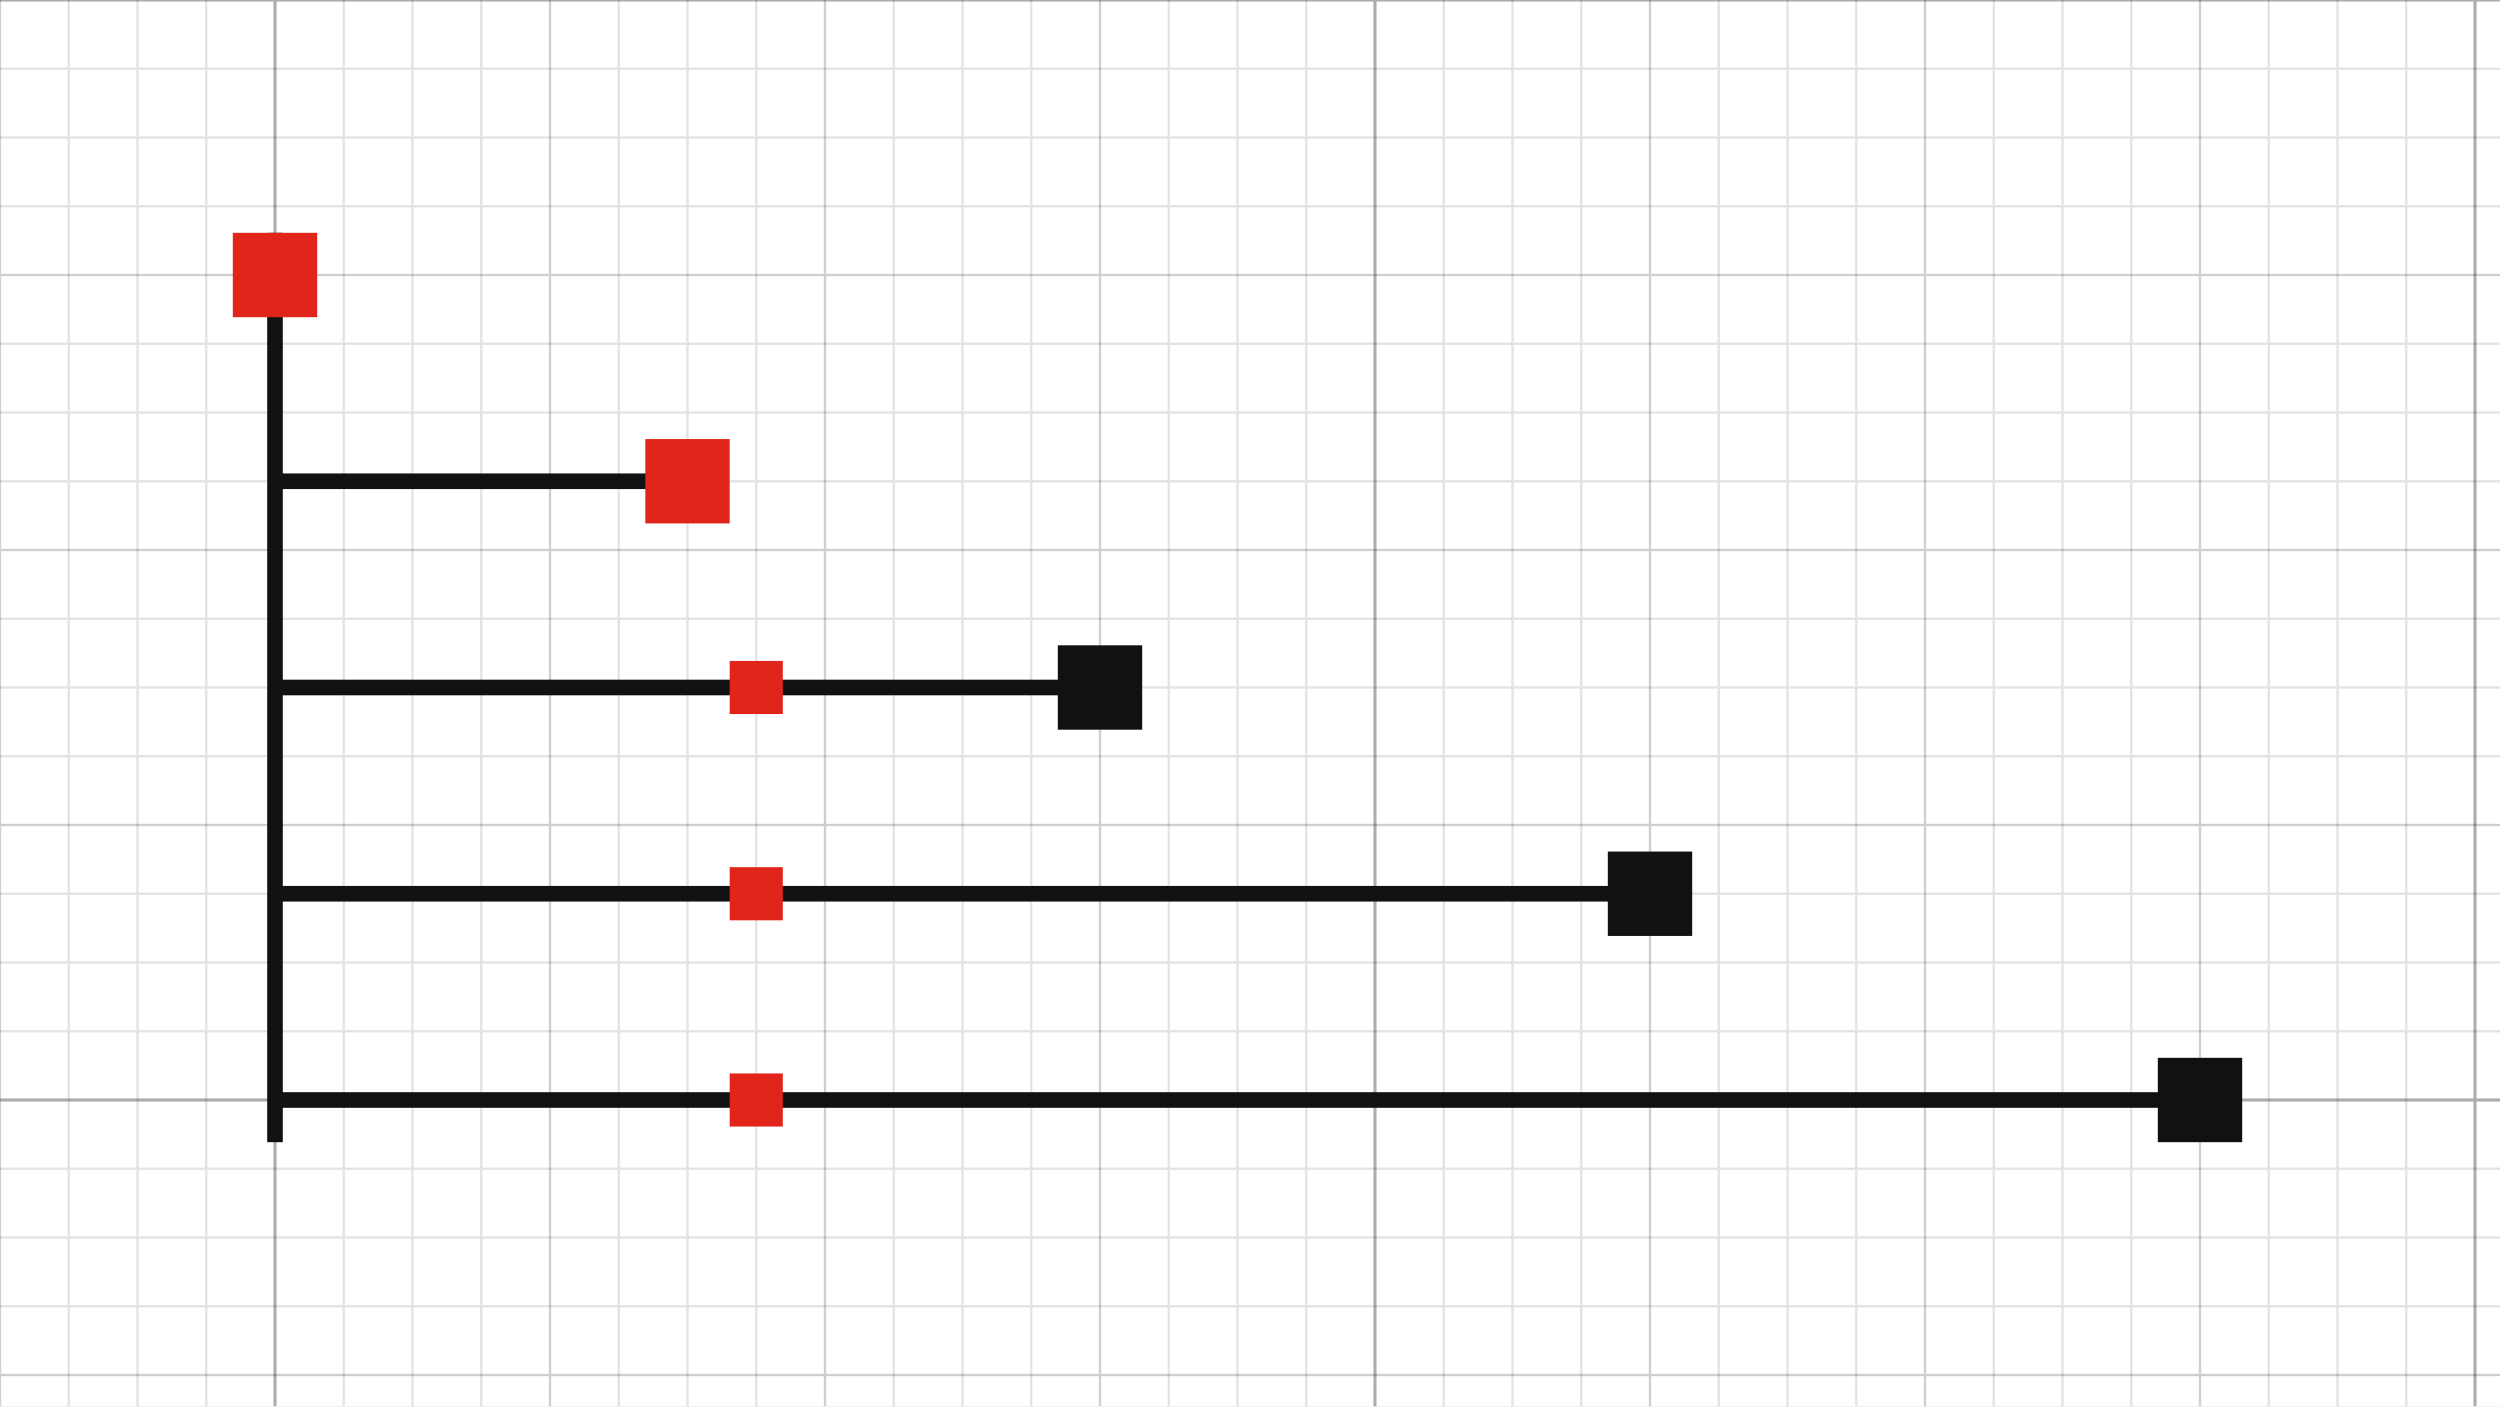
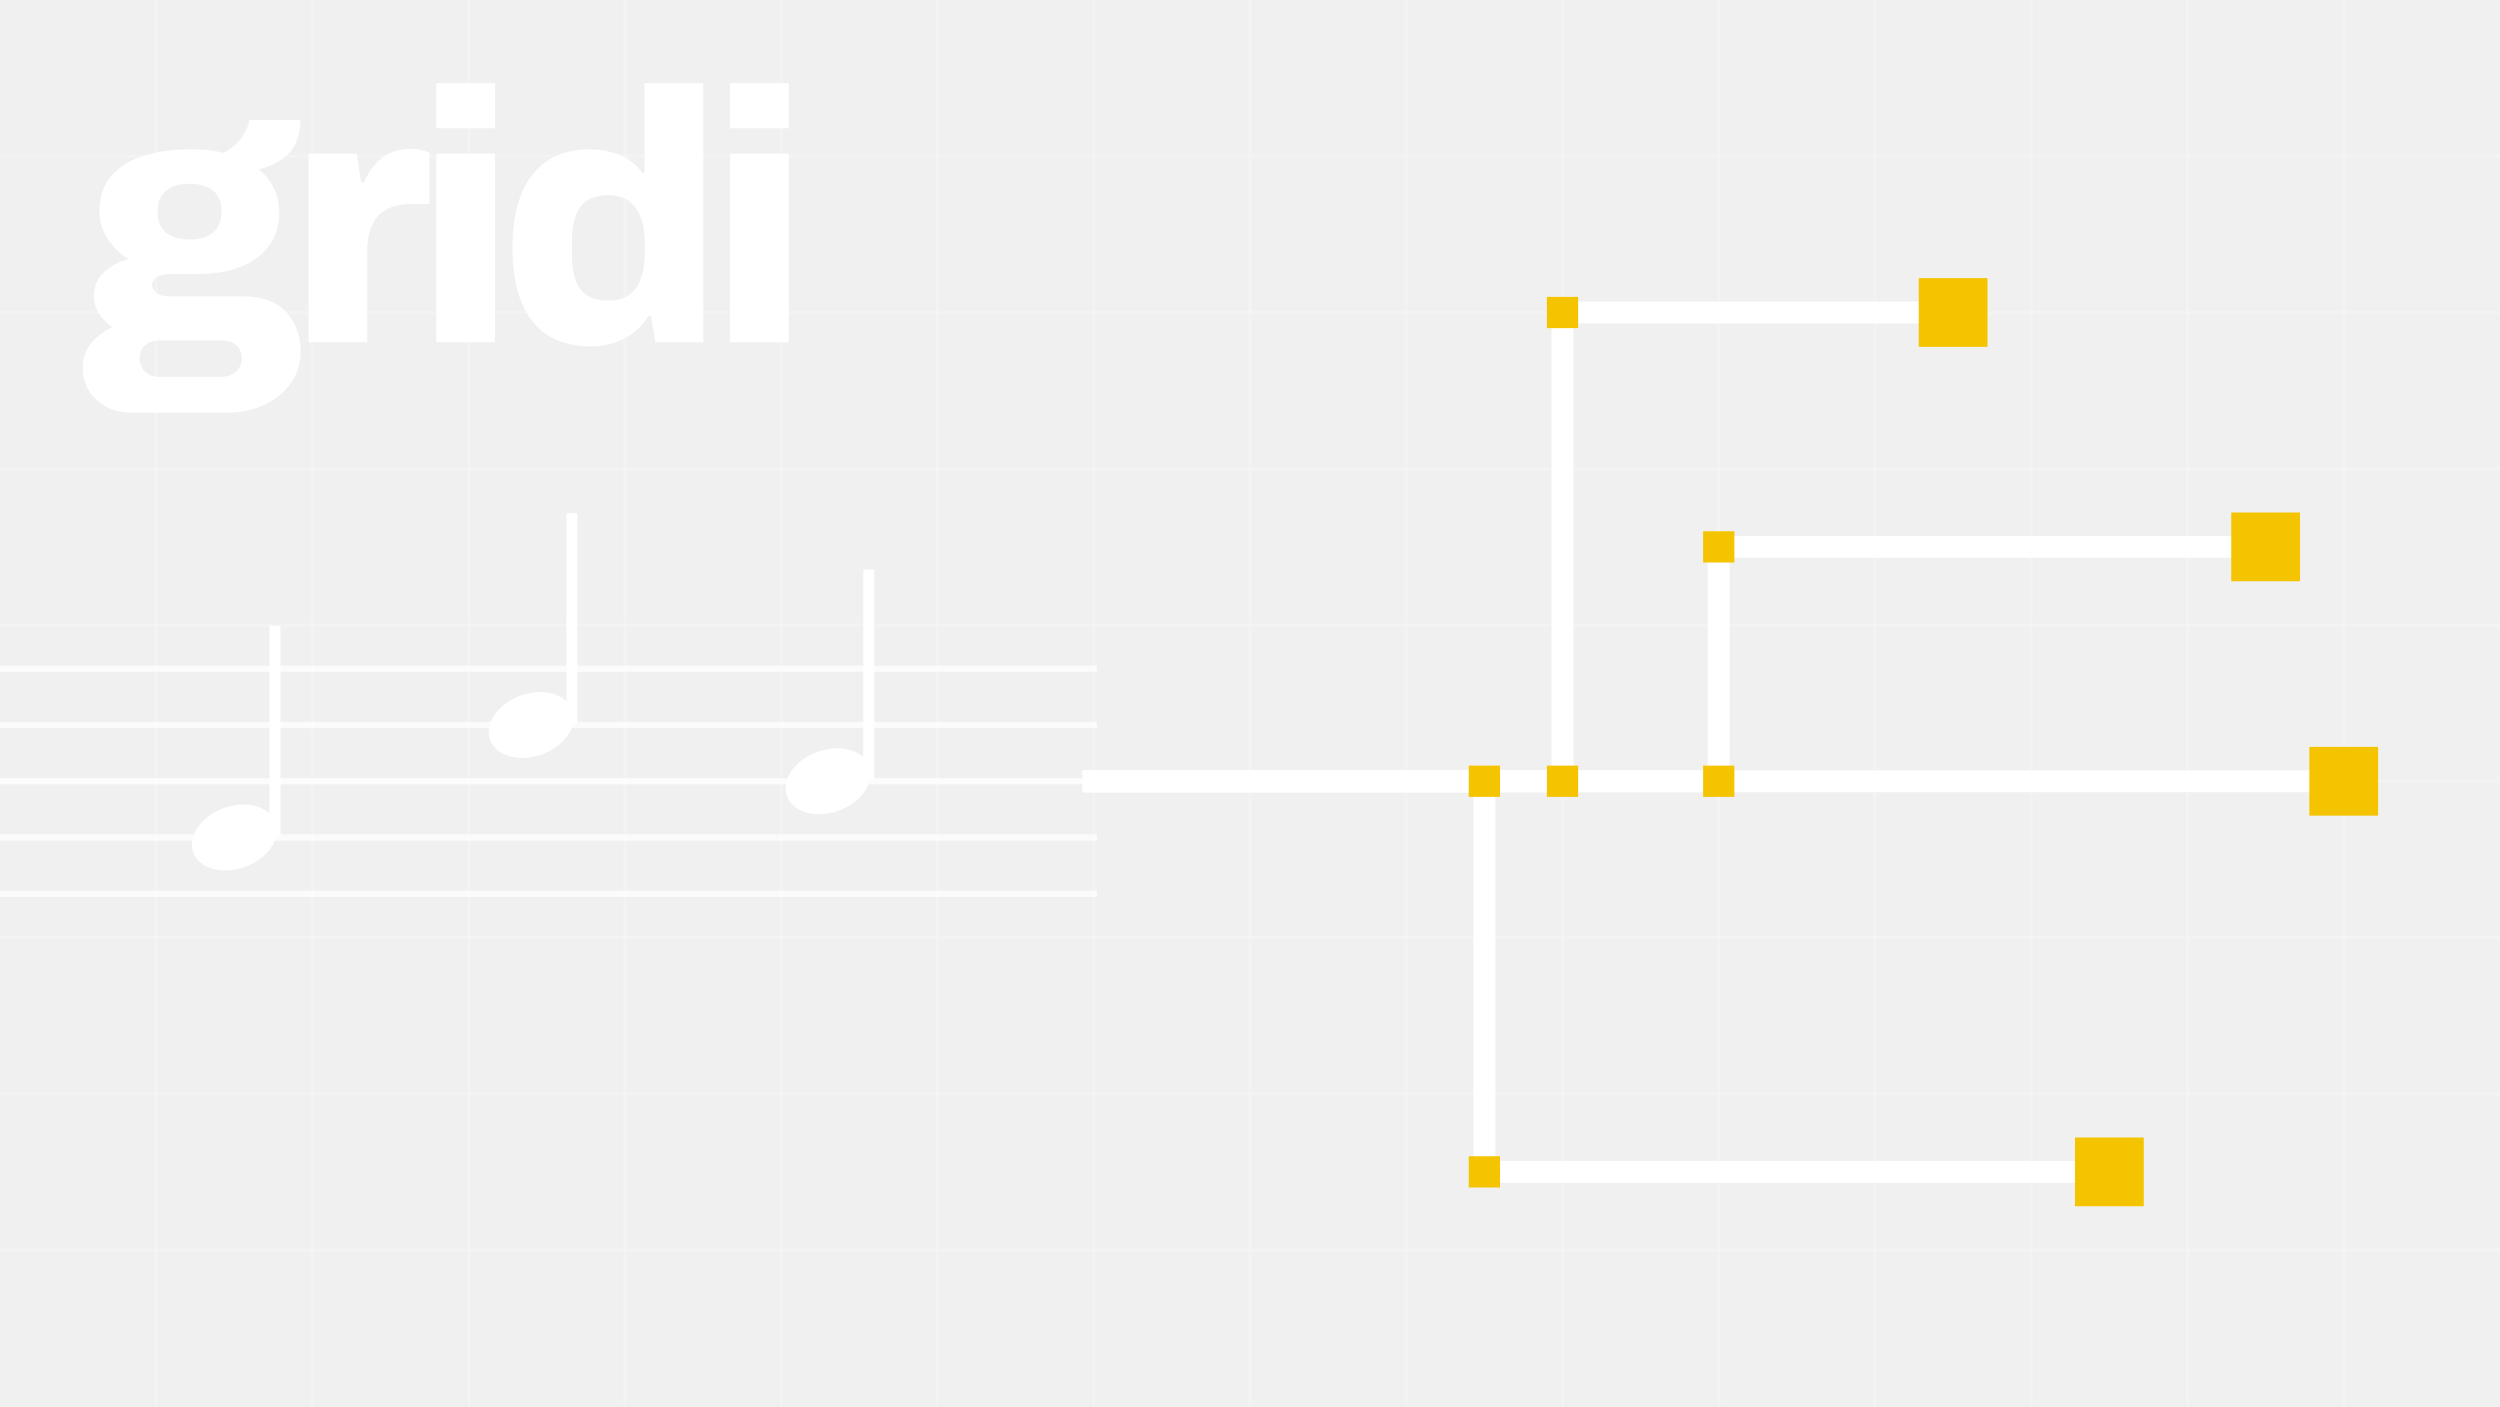
- <svg xmlns="http://www.w3.org/2000/svg" viewBox="0 0 1600 900" width="1600" height="900" role="img" aria-label="Five lines leaving one edge together, each ending at a different distance. The two shortest have delivered; the rest carry a red pulse, all the same distance out.">
-   <rect width="1600" height="900" fill="#ffffff" />
-   <g stroke="#111111" stroke-opacity="0.12" stroke-width="1.5">
-     <path d="M44 0V900M88 0V900M132 0V900M220 0V900M264 0V900M308 0V900M396 0V900M440 0V900M484 0V900M572 0V900M616 0V900M660 0V900M748 0V900M792 0V900M836 0V900M924 0V900M968 0V900M1012 0V900M1100 0V900M1144 0V900M1188 0V900M1276 0V900M1320 0V900M1364 0V900M1452 0V900M1496 0V900M1540 0V900M1628 0V900M0 44H1600M0 88H1600M0 132H1600M0 220H1600M0 264H1600M0 308H1600M0 396H1600M0 440H1600M0 484H1600M0 572H1600M0 616H1600M0 660H1600M0 748H1600M0 792H1600M0 836H1600M0 924H1600" />
+ <svg xmlns="http://www.w3.org/2000/svg" viewBox="0 0 1600 900" width="1600" height="900" role="img" aria-label="A musical staff carrying three notes runs to the middle of the frame, where it becomes one line on a grid that turns and divides into four routes, each ending on a node.">
+   <g stroke-opacity="0.2">
+     <line x1="100" y1="0" x2="100" y2="900" stroke="#ffffff" stroke-width="2" stroke-linecap="square" />
+     <line x1="200" y1="0" x2="200" y2="900" stroke="#ffffff" stroke-width="2" stroke-linecap="square" />
+     <line x1="300" y1="0" x2="300" y2="900" stroke="#ffffff" stroke-width="2" stroke-linecap="square" />
+     <line x1="400" y1="0" x2="400" y2="900" stroke="#ffffff" stroke-width="2" stroke-linecap="square" />
+     <line x1="500" y1="0" x2="500" y2="900" stroke="#ffffff" stroke-width="2" stroke-linecap="square" />
+     <line x1="600" y1="0" x2="600" y2="900" stroke="#ffffff" stroke-width="2" stroke-linecap="square" />
+     <line x1="700" y1="0" x2="700" y2="900" stroke="#ffffff" stroke-width="2" stroke-linecap="square" />
+     <line x1="800" y1="0" x2="800" y2="900" stroke="#ffffff" stroke-width="2" stroke-linecap="square" />
+     <line x1="900" y1="0" x2="900" y2="900" stroke="#ffffff" stroke-width="2" stroke-linecap="square" />
+     <line x1="1000" y1="0" x2="1000" y2="900" stroke="#ffffff" stroke-width="2" stroke-linecap="square" />
+     <line x1="1100" y1="0" x2="1100" y2="900" stroke="#ffffff" stroke-width="2" stroke-linecap="square" />
+     <line x1="1200" y1="0" x2="1200" y2="900" stroke="#ffffff" stroke-width="2" stroke-linecap="square" />
+     <line x1="1300" y1="0" x2="1300" y2="900" stroke="#ffffff" stroke-width="2" stroke-linecap="square" />
+     <line x1="1400" y1="0" x2="1400" y2="900" stroke="#ffffff" stroke-width="2" stroke-linecap="square" />
+     <line x1="1500" y1="0" x2="1500" y2="900" stroke="#ffffff" stroke-width="2" stroke-linecap="square" />
+     <line x1="0" y1="100" x2="1600" y2="100" stroke="#ffffff" stroke-width="2" stroke-linecap="square" />
+     <line x1="0" y1="200" x2="1600" y2="200" stroke="#ffffff" stroke-width="2" stroke-linecap="square" />
+     <line x1="0" y1="300" x2="1600" y2="300" stroke="#ffffff" stroke-width="2" stroke-linecap="square" />
+     <line x1="0" y1="400" x2="1600" y2="400" stroke="#ffffff" stroke-width="2" stroke-linecap="square" />
+     <line x1="0" y1="500" x2="1600" y2="500" stroke="#ffffff" stroke-width="2" stroke-linecap="square" />
+     <line x1="0" y1="600" x2="1600" y2="600" stroke="#ffffff" stroke-width="2" stroke-linecap="square" />
+     <line x1="0" y1="700" x2="1600" y2="700" stroke="#ffffff" stroke-width="2" stroke-linecap="square" />
+     <line x1="0" y1="800" x2="1600" y2="800" stroke="#ffffff" stroke-width="2" stroke-linecap="square" />
  </g>
-   <g stroke="#111111" stroke-opacity="0.2" stroke-width="1.5">
-     <path d="M0 0V900M352 0V900M528 0V900M704 0V900M1056 0V900M1232 0V900M1408 0V900M0 176H1600M0 352H1600M0 528H1600M0 880H1600" />
-   </g>
-   <g stroke="#111111" stroke-opacity="0.34" stroke-width="2">
-     <path d="M176 0V900M880 0V900M1584 0V900M0 0H1600M0 704H1600" />
-   </g>
-   <rect x="171" y="149" width="10" height="582" fill="#111111" />
-   <g stroke="#111111" stroke-width="10" fill="none">
-     <path d="M176 308H440" />
-     <path d="M176 440H704" />
-     <path d="M176 572H1056" />
-     <path d="M176 704H1408" />
+   <g stroke-opacity="0.75">
+     <line x1="0" y1="428" x2="700" y2="428" stroke="#ffffff" stroke-width="4" stroke-linecap="square" />
+     <line x1="0" y1="464" x2="700" y2="464" stroke="#ffffff" stroke-width="4" stroke-linecap="square" />
+     <line x1="0" y1="500" x2="700" y2="500" stroke="#ffffff" stroke-width="4" stroke-linecap="square" />
+     <line x1="0" y1="536" x2="700" y2="536" stroke="#ffffff" stroke-width="4" stroke-linecap="square" />
+     <line x1="0" y1="572" x2="700" y2="572" stroke="#ffffff" stroke-width="4" stroke-linecap="square" />
  </g>
  <g>
-     <rect x="149" y="149" width="54" height="54" fill="#e1251b" />
-     <rect x="413" y="281" width="54" height="54" fill="#e1251b" />
-     <rect x="677" y="413" width="54" height="54" fill="#111111" />
-     <rect x="1029" y="545" width="54" height="54" fill="#111111" />
-     <rect x="1381" y="677" width="54" height="54" fill="#111111" />
+     <ellipse cx="150" cy="536" rx="28" ry="20" fill="#ffffff" transform="rotate(-20 150 536)" />
+     <line x1="176" y1="532" x2="176" y2="404" stroke="#ffffff" stroke-width="7" stroke-linecap="square" />
  </g>
-   <g fill="#e1251b">
-     <rect x="467" y="423" width="34" height="34" />
-     <rect x="467" y="555" width="34" height="34" />
-     <rect x="467" y="687" width="34" height="34" />
+   <g>
+     <ellipse cx="340" cy="464" rx="28" ry="20" fill="#ffffff" transform="rotate(-20 340 464)" />
+     <line x1="366" y1="460" x2="366" y2="332" stroke="#ffffff" stroke-width="7" stroke-linecap="square" />
+   </g>
+   <g>
+     <ellipse cx="530" cy="500" rx="28" ry="20" fill="#ffffff" transform="rotate(-20 530 500)" />
+     <line x1="556" y1="496" x2="556" y2="368" stroke="#ffffff" stroke-width="7" stroke-linecap="square" />
+   </g>
+   <polyline points="700,500 1000,500 1000,200 1250,200" fill="none" stroke="#ffffff" stroke-width="14" stroke-linecap="square" stroke-linejoin="miter" />
+   <polyline points="700,500 1100,500 1100,350 1450,350" fill="none" stroke="#ffffff" stroke-width="14" stroke-linecap="square" stroke-linejoin="miter" />
+   <polyline points="700,500 950,500 950,750 1350,750" fill="none" stroke="#ffffff" stroke-width="14" stroke-linecap="square" stroke-linejoin="miter" />
+   <polyline points="700,500 1500,500" fill="none" stroke="#ffffff" stroke-width="14" stroke-linecap="square" stroke-linejoin="miter" />
+   <rect x="990" y="490" width="20" height="20" fill="#F5C400" />
+   <rect x="990" y="190" width="20" height="20" fill="#F5C400" />
+   <rect x="1090" y="490" width="20" height="20" fill="#F5C400" />
+   <rect x="1090" y="340" width="20" height="20" fill="#F5C400" />
+   <rect x="940" y="490" width="20" height="20" fill="#F5C400" />
+   <rect x="940" y="740" width="20" height="20" fill="#F5C400" />
+   <rect x="1228" y="178" width="44" height="44" fill="#F5C400" />
+   <rect x="1428" y="328" width="44" height="44" fill="#F5C400" />
+   <rect x="1328" y="728" width="44" height="44" fill="#F5C400" />
+   <rect x="1478" y="478" width="44" height="44" fill="#F5C400" />
+   <g transform="translate(-179 -215)">
+     <g>
+       <path fill="#ffffff" d="M324.3 479.1L262.7 479.1Q254.6 479.1 247.5 475.6Q240.4 472.0 236.2 465.5Q232.0 459.0 232.0 450.3L232.0 450.3Q232.0 440.6 237.8 434.1Q243.7 427.6 251.0 424.4L251.0 424.4Q245.7 420.9 242.4 415.8Q239.1 410.6 239.1 404.2L239.1 404.2Q239.1 395.3 245.7 389.1Q252.4 382.9 261.3 380.9L261.3 380.9Q253.0 375.6 247.9 367.8Q242.7 360.0 242.7 350.4L242.7 350.4Q242.7 336.4 250.2 327.7Q257.6 319.0 270.7 314.8Q283.7 310.6 300.4 310.6L300.4 310.6Q307.1 310.6 312.5 311.1Q317.9 311.7 322.2 312.9L322.2 312.9Q331.4 307.4 334.8 301.4Q338.2 295.5 338.5 291.8L338.5 291.8L371.2 291.8Q371.2 301.0 368.0 307.2Q364.8 313.5 358.8 317.4Q352.9 321.3 344.6 323.4L344.6 323.4Q350.8 328.4 354.3 335.4Q357.7 342.4 357.7 350.4L357.7 350.4Q357.7 363.5 351.2 372.3Q344.6 381.1 333.2 385.7Q321.7 390.3 306.9 390.3L306.9 390.3L289.0 390.3Q282.6 390.3 279.5 392.2Q276.4 394.2 276.4 397.4L276.4 397.4Q276.4 400.3 279.2 402.5Q281.9 404.7 288.5 404.7L288.5 404.7L335.0 404.7Q352.7 404.7 362.0 414.6Q371.4 424.6 371.4 440.0L371.4 440.0Q371.4 451.6 365.0 460.4Q358.6 469.3 348.0 474.2Q337.3 479.1 324.3 479.1L324.3 479.1ZM280.8 456.2L280.8 456.2L320.4 456.2Q324.3 456.2 327.2 454.7Q330.2 453.2 331.9 450.6Q333.7 448.0 333.7 444.5L333.7 444.5Q333.7 438.8 330.0 435.8Q326.3 432.9 321.1 432.9L321.1 432.9L280.8 432.9Q275.5 432.9 271.9 435.9Q268.4 439.0 268.4 444.3L268.4 444.3Q268.4 449.6 271.9 452.9Q275.5 456.2 280.8 456.2ZM300.2 368.3L300.2 368.3Q310.1 368.3 315.4 363.7Q320.8 359.1 320.8 350.4L320.8 350.4Q320.8 341.5 315.4 337.0Q310.1 332.6 300.2 332.6L300.2 332.6Q290.8 332.6 285.3 337.0Q279.8 341.5 279.8 350.4L279.8 350.4Q279.8 356.1 282.1 360.1Q284.4 364.2 289.0 366.2Q293.6 368.3 300.2 368.3ZM414.0 434L376.5 434L376.5 313.3L407.4 313.3L410.1 331.9L411.7 331.9Q414.5 325.7 418.5 320.8Q422.5 315.8 428.3 313.1Q434.2 310.3 441.3 310.3L441.3 310.3Q445.4 310.3 448.8 311.1Q452.3 311.9 453.9 312.9L453.9 312.9L453.9 345.6L442.0 345.6Q434.9 345.6 429.5 347.6Q424.1 349.5 420.7 353.5Q417.2 357.5 415.6 363.2Q414.0 369.0 414.0 376.5L414.0 376.5L414.0 434ZM495.8 297.1L458.2 297.1L458.2 268.2L495.8 268.2L495.8 297.1ZM495.8 434L458.2 434L458.2 313.3L495.8 313.3L495.8 434ZM556.7 436.7L556.7 436.7Q541.4 436.7 530.1 429.9Q518.9 423.0 513.0 409.0Q507.0 395.1 507.0 373.3L507.0 373.3Q507.0 352.0 513.1 338.2Q519.1 324.3 530.1 317.4Q541.1 310.6 556.0 310.6L556.0 310.6Q563.1 310.6 569.6 312.2Q576.2 313.8 581.3 317.2Q586.5 320.6 590.1 325.7L590.1 325.7L591.5 325.7L591.5 268.2L629.1 268.2L629.1 434L598.4 434L595.6 417.3L594.0 417.3Q587.8 427.1 578.2 431.9Q568.6 436.7 556.7 436.7ZM568.4 407.4L568.4 407.4Q576.6 407.4 581.8 403.7Q586.9 399.9 589.3 392.9Q591.7 385.9 591.7 376.5L591.7 376.5L591.7 371.0Q591.7 364.2 590.4 358.4Q589.0 352.7 586.2 348.6Q583.5 344.5 579.0 342.2Q574.6 339.9 568.4 339.9L568.4 339.9Q559.9 339.9 554.8 343.3Q549.6 346.8 547.3 353.4Q545.0 360.0 545.0 369.9L545.0 369.9L545.0 377.9Q545.0 387.5 547.3 394.2Q549.6 400.8 554.8 404.1Q559.9 407.4 568.4 407.4ZM683.8 297.1L646.2 297.1L646.2 268.2L683.8 268.2L683.8 297.1ZM683.8 434L646.2 434L646.2 313.3L683.8 313.3L683.8 434Z " />
+     </g>
  </g>
</svg>
